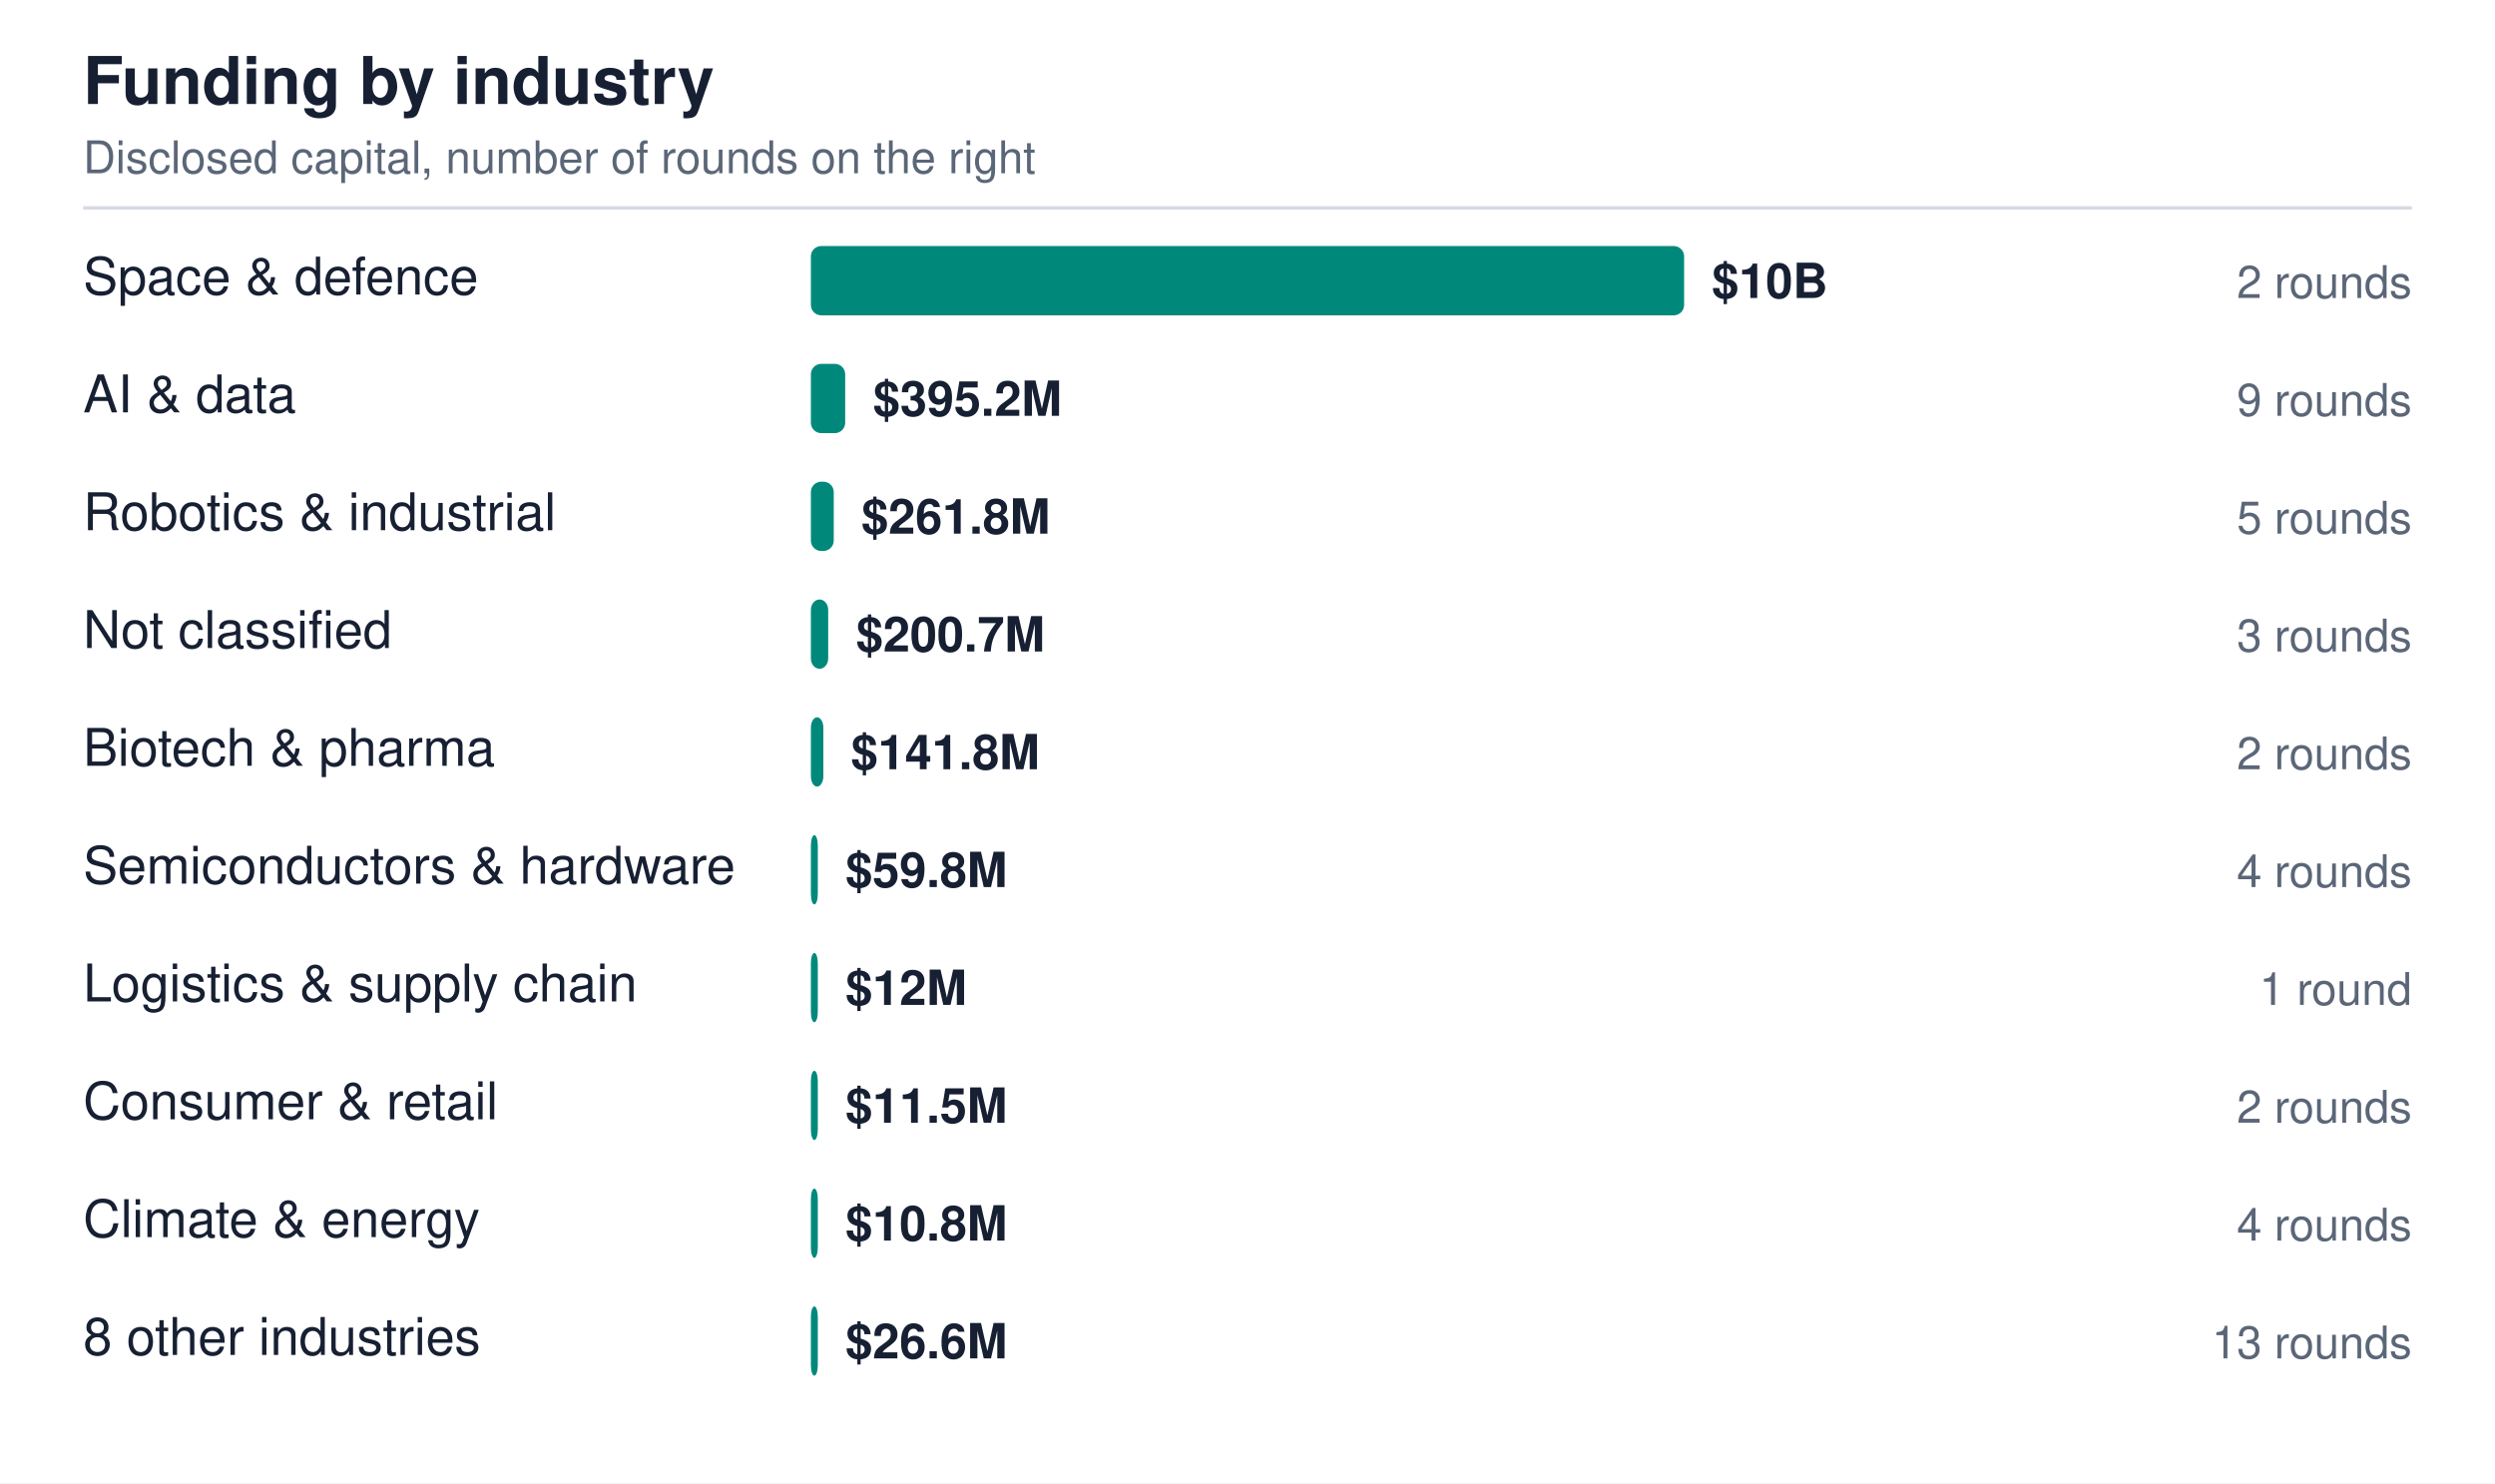
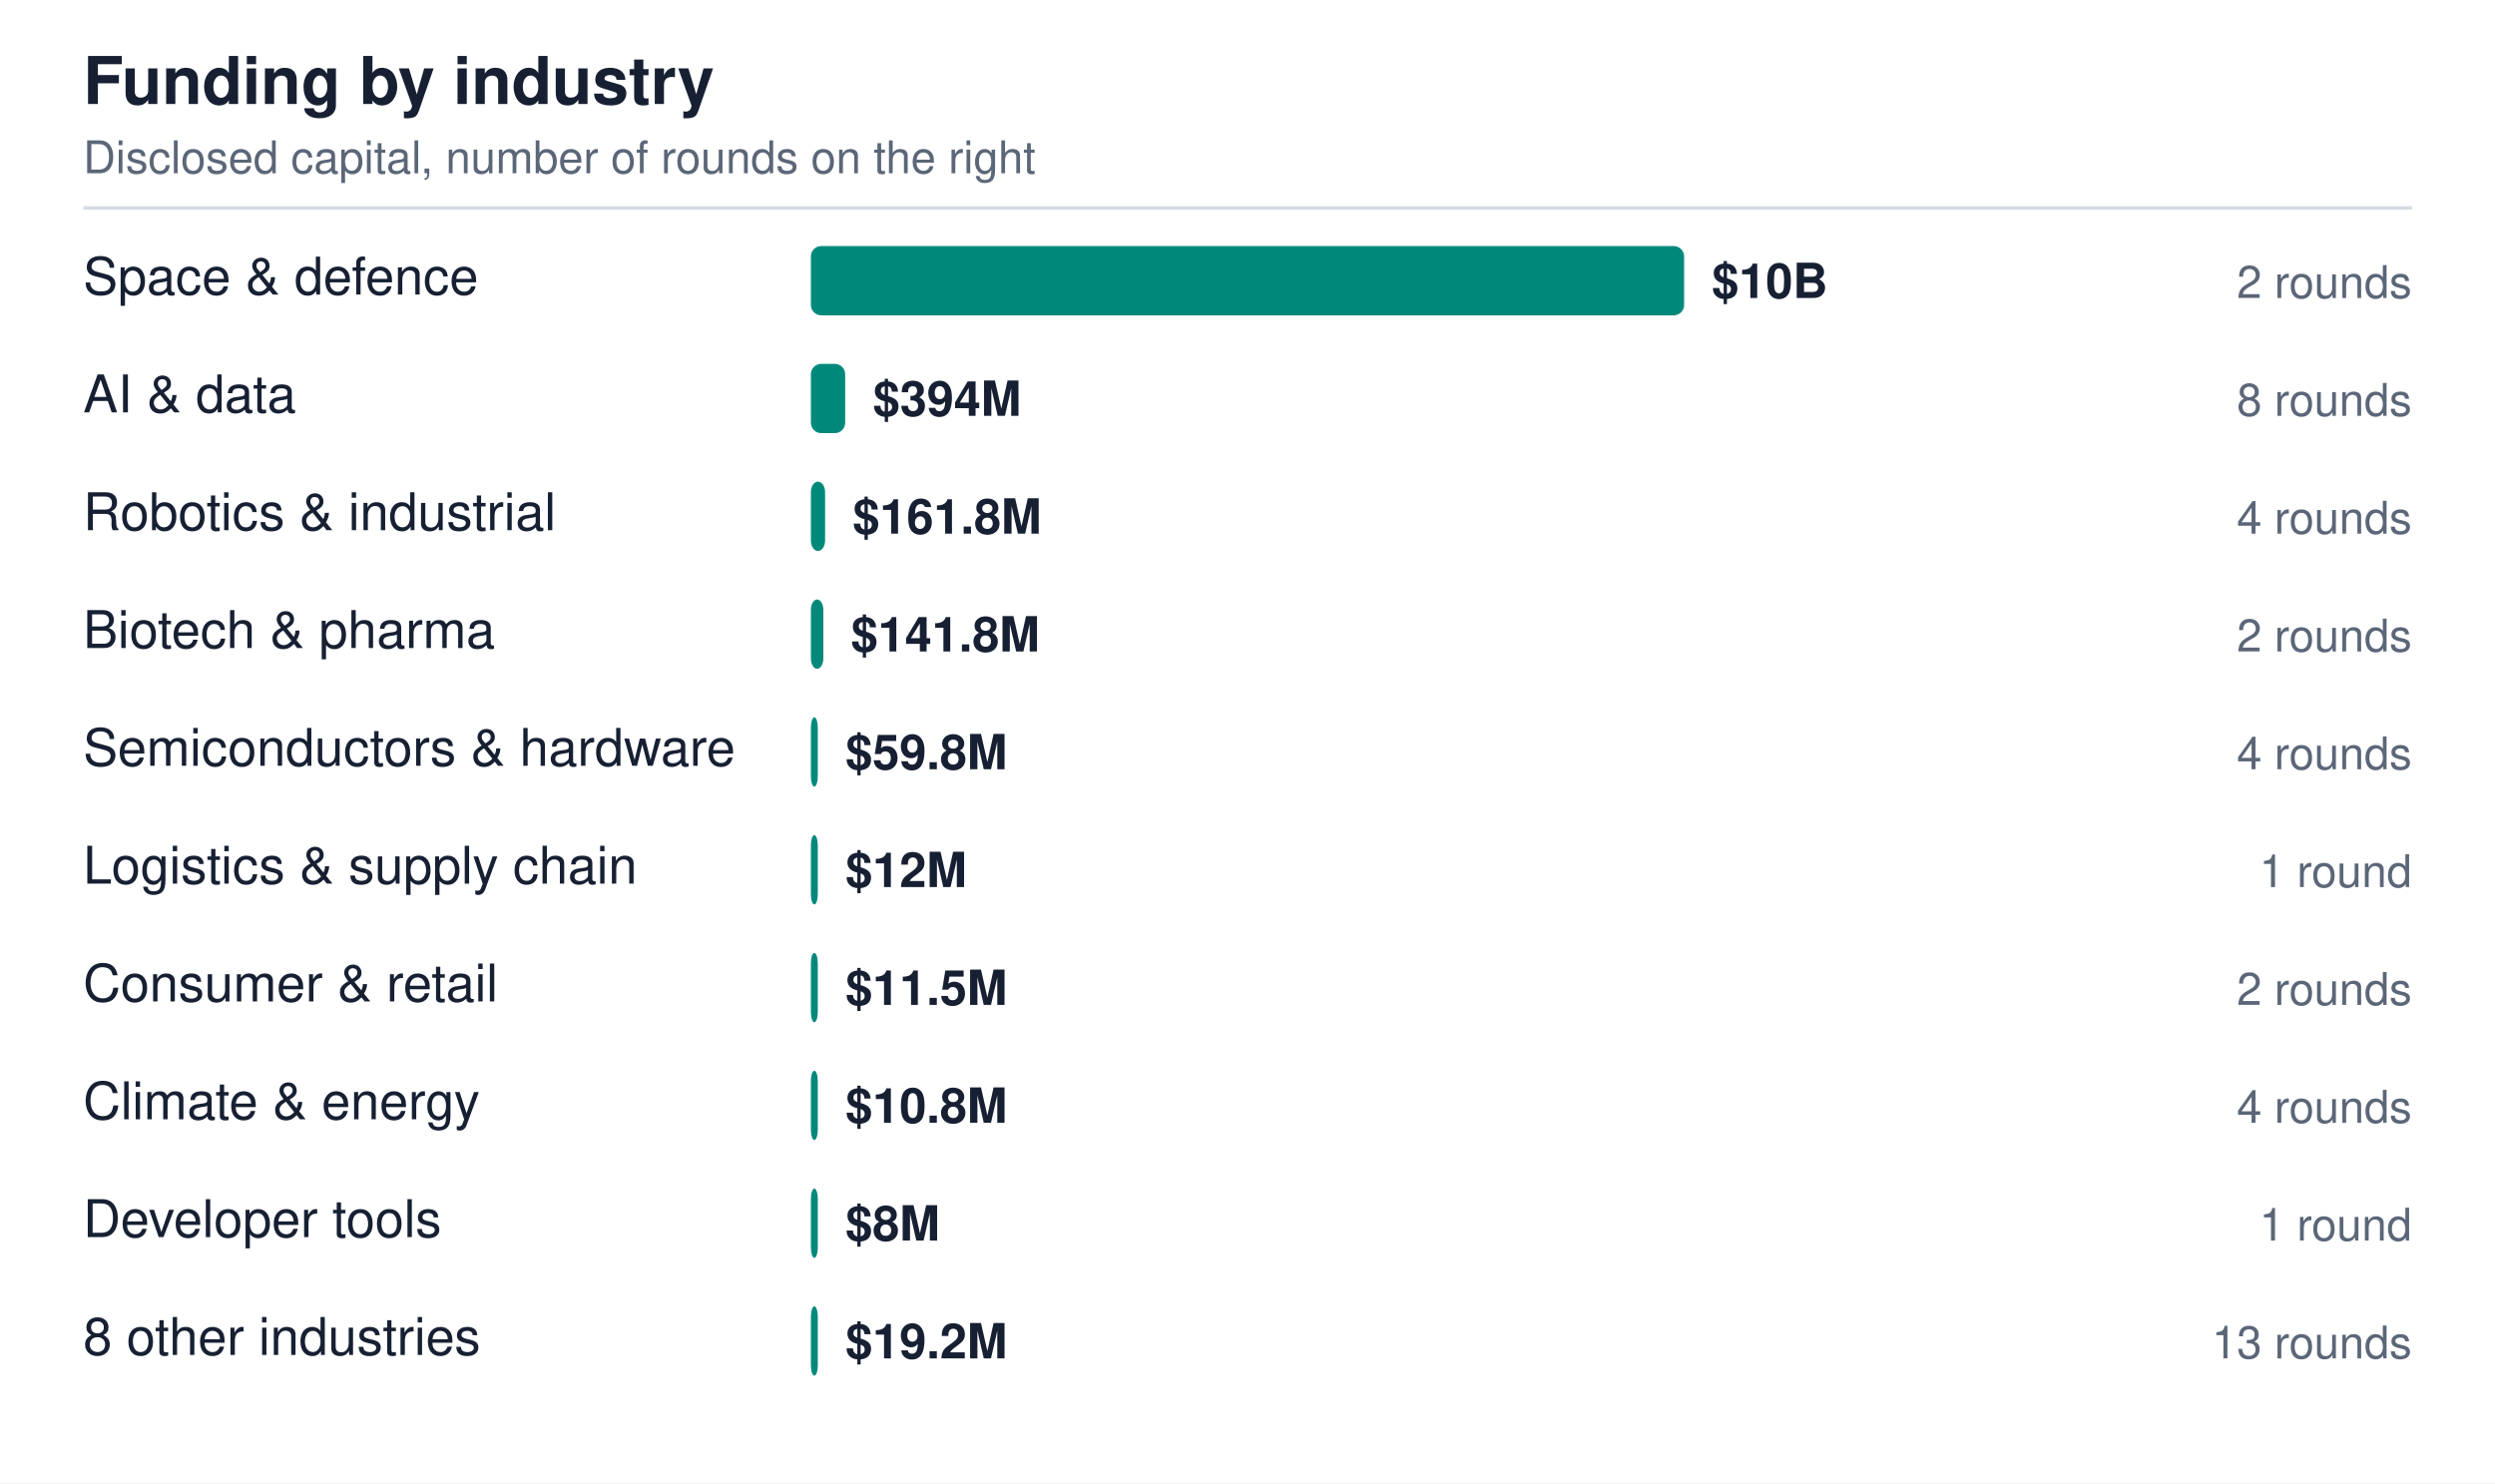
<svg xmlns="http://www.w3.org/2000/svg" viewBox="0 0 720 428" width="720" height="428" role="img" aria-label="Funding by industry" font-family="Archivo, Helvetica, Arial, sans-serif" style="max-width:100%;height:auto">
  <rect width="720" height="428" fill="#fff" />
  <text x="24" y="30" font-size="19" font-weight="700" fill="#172033">Funding by industry</text>
  <text x="24" y="50" font-size="13" fill="#5b6678">Disclosed capital, number of rounds on the right</text>
  <line x1="24" x2="696" y1="60" y2="60" stroke="#d5dbe3" />
  <text x="24" y="85" font-size="15" fill="#172033">Space &amp; defence</text>
  <rect x="234" y="71" width="252.0" height="20" rx="3" fill="#00897b" />
  <text x="494" y="86" font-size="14" font-weight="700" fill="#172033">$10B</text>
  <text x="696" y="86" font-size="13" fill="#5b6678" text-anchor="end">2 rounds</text>
  <text x="24" y="119" font-size="15" fill="#172033">AI &amp; data</text>
  <rect x="234" y="105" width="9.9" height="20" rx="3" fill="#00897b" />
-   <text x="251.944" y="120" font-size="14" font-weight="700" fill="#172033">$395.2M</text>
-   <text x="696" y="120" font-size="13" fill="#5b6678" text-anchor="end">9 rounds</text>
+   <text x="251.914" y="120" font-size="14" font-weight="700" fill="#172033">$394M</text>
+   <text x="696" y="120" font-size="13" fill="#5b6678" text-anchor="end">8 rounds</text>
  <text x="24" y="153" font-size="15" fill="#172033">Robotics &amp; industrial</text>
-   <rect x="234" y="139" width="6.6" height="20" rx="3" fill="#00897b" />
-   <text x="248.587" y="154" font-size="14" font-weight="700" fill="#172033">$261.8M</text>
-   <text x="696" y="154" font-size="13" fill="#5b6678" text-anchor="end">5 rounds</text>
-   <text x="24" y="187" font-size="15" fill="#172033">Not classified</text>
-   <rect x="234" y="173" width="5.0" height="20" rx="3" fill="#00897b" />
-   <text x="247.05" y="188" font-size="14" font-weight="700" fill="#172033">$200.7M</text>
-   <text x="696" y="188" font-size="13" fill="#5b6678" text-anchor="end">3 rounds</text>
-   <text x="24" y="221" font-size="15" fill="#172033">Biotech &amp; pharma</text>
-   <rect x="234" y="207" width="3.6" height="20" rx="3" fill="#00897b" />
-   <text x="245.567" y="222" font-size="14" font-weight="700" fill="#172033">$141.8M</text>
-   <text x="696" y="222" font-size="13" fill="#5b6678" text-anchor="end">2 rounds</text>
-   <text x="24" y="255" font-size="15" fill="#172033">Semiconductors &amp; hardware</text>
+   <rect x="234" y="139" width="4.1" height="20" rx="3" fill="#00897b" />
+   <text x="246.07" y="154" font-size="14" font-weight="700" fill="#172033">$161.8M</text>
+   <text x="696" y="154" font-size="13" fill="#5b6678" text-anchor="end">4 rounds</text>
+   <text x="24" y="187" font-size="15" fill="#172033">Biotech &amp; pharma</text>
+   <rect x="234" y="173" width="3.6" height="20" rx="3" fill="#00897b" />
+   <text x="245.567" y="188" font-size="14" font-weight="700" fill="#172033">$141.8M</text>
+   <text x="696" y="188" font-size="13" fill="#5b6678" text-anchor="end">2 rounds</text>
+   <text x="24" y="221" font-size="15" fill="#172033">Semiconductors &amp; hardware</text>
+   <rect x="234" y="207" width="2.0" height="20" rx="3" fill="#00897b" />
+   <text x="244" y="222" font-size="14" font-weight="700" fill="#172033">$59.8M</text>
+   <text x="696" y="222" font-size="13" fill="#5b6678" text-anchor="end">4 rounds</text>
+   <text x="24" y="255" font-size="15" fill="#172033">Logistics &amp; supply chain</text>
  <rect x="234" y="241" width="2.0" height="20" rx="3" fill="#00897b" />
-   <text x="244" y="256" font-size="14" font-weight="700" fill="#172033">$59.8M</text>
-   <text x="696" y="256" font-size="13" fill="#5b6678" text-anchor="end">4 rounds</text>
-   <text x="24" y="289" font-size="15" fill="#172033">Logistics &amp; supply chain</text>
+   <text x="244" y="256" font-size="14" font-weight="700" fill="#172033">$12M</text>
+   <text x="696" y="256" font-size="13" fill="#5b6678" text-anchor="end">1 round</text>
+   <text x="24" y="289" font-size="15" fill="#172033">Consumer &amp; retail</text>
  <rect x="234" y="275" width="2.0" height="20" rx="3" fill="#00897b" />
-   <text x="244" y="290" font-size="14" font-weight="700" fill="#172033">$12M</text>
-   <text x="696" y="290" font-size="13" fill="#5b6678" text-anchor="end">1 round</text>
-   <text x="24" y="323" font-size="15" fill="#172033">Consumer &amp; retail</text>
+   <text x="244" y="290" font-size="14" font-weight="700" fill="#172033">$11.5M</text>
+   <text x="696" y="290" font-size="13" fill="#5b6678" text-anchor="end">2 rounds</text>
+   <text x="24" y="323" font-size="15" fill="#172033">Climate &amp; energy</text>
  <rect x="234" y="309" width="2.0" height="20" rx="3" fill="#00897b" />
-   <text x="244" y="324" font-size="14" font-weight="700" fill="#172033">$11.5M</text>
-   <text x="696" y="324" font-size="13" fill="#5b6678" text-anchor="end">2 rounds</text>
-   <text x="24" y="357" font-size="15" fill="#172033">Climate &amp; energy</text>
+   <text x="244" y="324" font-size="14" font-weight="700" fill="#172033">$10.8M</text>
+   <text x="696" y="324" font-size="13" fill="#5b6678" text-anchor="end">4 rounds</text>
+   <text x="24" y="357" font-size="15" fill="#172033">Developer tools</text>
  <rect x="234" y="343" width="2.0" height="20" rx="3" fill="#00897b" />
-   <text x="244" y="358" font-size="14" font-weight="700" fill="#172033">$10.8M</text>
-   <text x="696" y="358" font-size="13" fill="#5b6678" text-anchor="end">4 rounds</text>
+   <text x="244" y="358" font-size="14" font-weight="700" fill="#172033">$8M</text>
+   <text x="696" y="358" font-size="13" fill="#5b6678" text-anchor="end">1 round</text>
  <text x="24" y="391" font-size="15" fill="#172033">8 other industries</text>
  <rect x="234" y="377" width="2.0" height="20" rx="3" fill="#00897b" />
-   <text x="244" y="392" font-size="14" font-weight="700" fill="#172033">$26.6M</text>
+   <text x="244" y="392" font-size="14" font-weight="700" fill="#172033">$19.2M</text>
  <text x="696" y="392" font-size="13" fill="#5b6678" text-anchor="end">13 rounds</text>
</svg>
